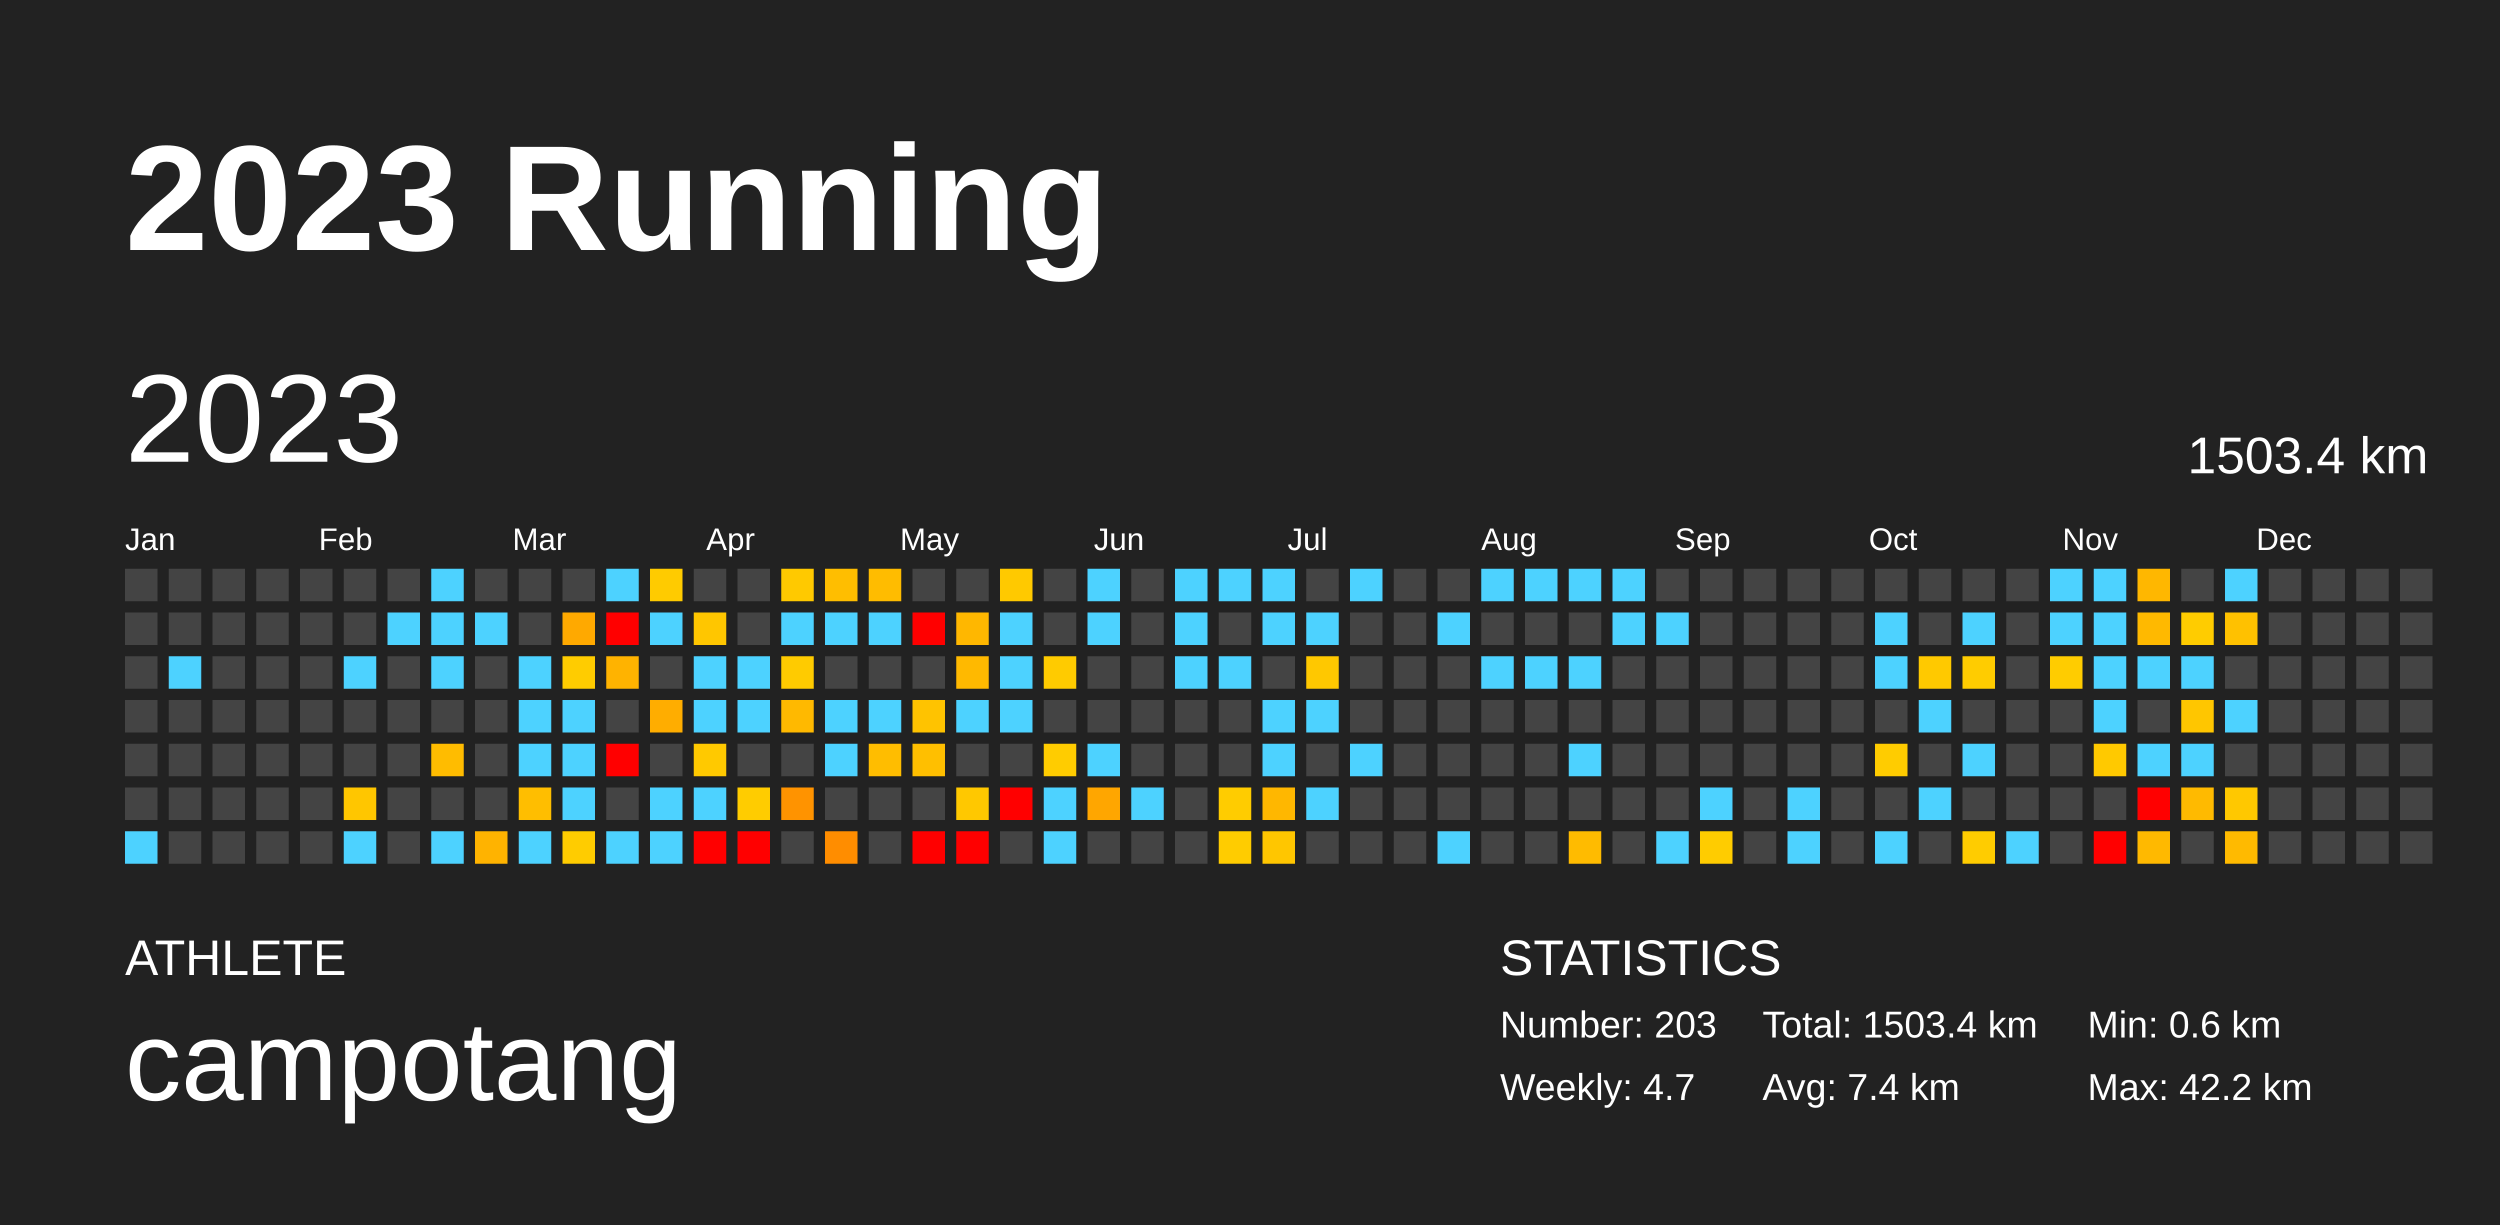
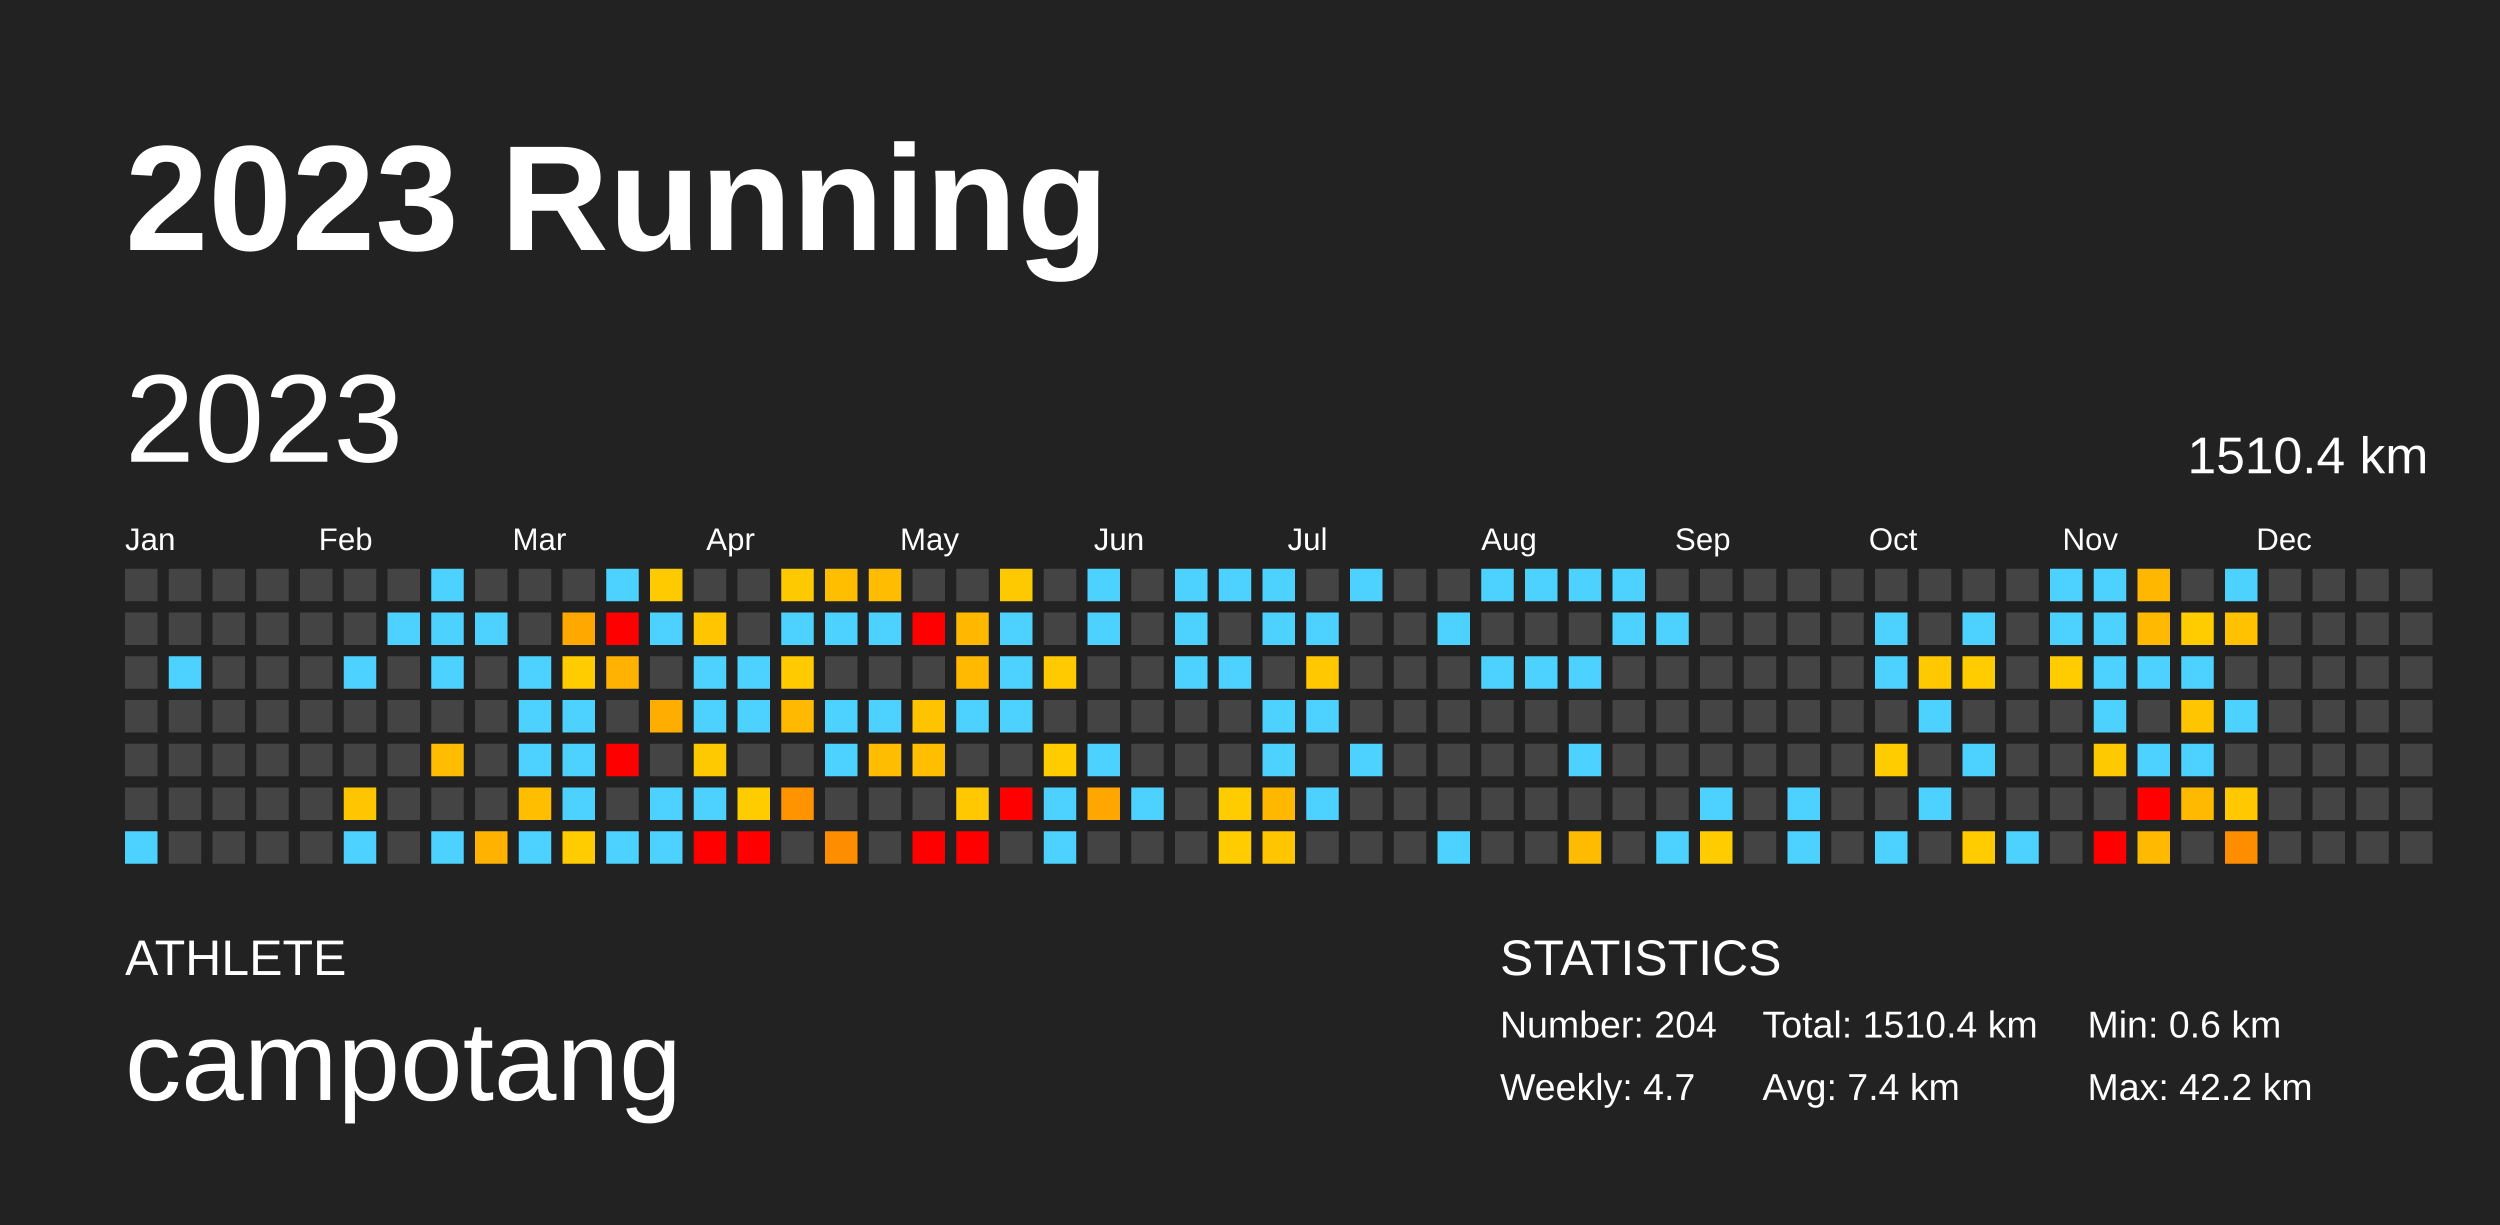
<svg xmlns="http://www.w3.org/2000/svg" baseProfile="full" height="98mm" version="1.1" viewBox="0,0,200,98" width="200mm">
  <defs />
  <rect fill="#222222" height="98" width="200" x="0" y="0" />
  <text fill="#FFFFFF" style="font-size:12px; font-family:Arial; font-weight:bold;" x="10" y="20">2023 Running</text>
  <text fill="#FFFFFF" style="font-size:4px; font-family:Arial" x="10" y="78">ATHLETE</text>
  <text fill="#FFFFFF" style="font-size:9px; font-family:Arial" x="10" y="88">campotang</text>
  <text fill="#FFFFFF" style="font-size:4px; font-family:Arial" x="120" y="78">STATISTICS</text>
-   <text fill="#FFFFFF" style="font-size:3px; font-family:Arial" x="120" y="83">Number: 203</text>
+   <text fill="#FFFFFF" style="font-size:3px; font-family:Arial" x="120" y="83">Number: 204</text>
  <text fill="#FFFFFF" style="font-size:3px; font-family:Arial" x="120" y="88">Weekly: 4.7</text>
-   <text fill="#FFFFFF" style="font-size:3px; font-family:Arial" x="141" y="83">Total: 1503.4 km</text>
+   <text fill="#FFFFFF" style="font-size:3px; font-family:Arial" x="141" y="83">Total: 1510.4 km</text>
  <text fill="#FFFFFF" style="font-size:3px; font-family:Arial" x="141" y="88">Avg: 7.4 km</text>
  <text fill="#FFFFFF" style="font-size:3px; font-family:Arial" x="167" y="83">Min: 0.6 km</text>
  <text fill="#FFFFFF" style="font-size:3px; font-family:Arial" x="167" y="88">Max: 42.2 km</text>
  <text dominant-baseline="hanging" fill="#FFFFFF" style="font-size:10.0px; font-family:Arial;" x="10" y="30">2023</text>
-   <text dominant-baseline="hanging" fill="#FFFFFF" style="font-size:4.125px; font-family:Arial;" x="175" y="35">1503.4 km</text>
+   <text dominant-baseline="hanging" fill="#FFFFFF" style="font-size:4.125px; font-family:Arial;" x="175" y="35">1510.4 km</text>
  <text fill="#FFFFFF" style="font-size:2.5px; font-family:Arial" x="10.0" y="44">Jan</text>
  <text fill="#FFFFFF" style="font-size:2.5px; font-family:Arial" x="25.5" y="44">Feb</text>
  <text fill="#FFFFFF" style="font-size:2.5px; font-family:Arial" x="41.0" y="44">Mar</text>
  <text fill="#FFFFFF" style="font-size:2.5px; font-family:Arial" x="56.5" y="44">Apr</text>
  <text fill="#FFFFFF" style="font-size:2.5px; font-family:Arial" x="72.0" y="44">May</text>
  <text fill="#FFFFFF" style="font-size:2.5px; font-family:Arial" x="87.5" y="44">Jun</text>
  <text fill="#FFFFFF" style="font-size:2.5px; font-family:Arial" x="103.0" y="44">Jul</text>
  <text fill="#FFFFFF" style="font-size:2.5px; font-family:Arial" x="118.5" y="44">Aug</text>
  <text fill="#FFFFFF" style="font-size:2.5px; font-family:Arial" x="134.0" y="44">Sep</text>
  <text fill="#FFFFFF" style="font-size:2.5px; font-family:Arial" x="149.5" y="44">Oct</text>
  <text fill="#FFFFFF" style="font-size:2.5px; font-family:Arial" x="165.0" y="44">Nov</text>
  <text fill="#FFFFFF" style="font-size:2.5px; font-family:Arial" x="180.5" y="44">Dec</text>
  <rect fill="#444444" height="2.6" width="2.6" x="10.0" y="45.5" />
  <rect fill="#444444" height="2.6" width="2.6" x="10.0" y="49.0" />
  <rect fill="#444444" height="2.6" width="2.6" x="10.0" y="52.5" />
  <rect fill="#444444" height="2.6" width="2.6" x="10.0" y="56.0" />
  <rect fill="#444444" height="2.6" width="2.6" x="10.0" y="59.5" />
  <rect fill="#444444" height="2.6" width="2.6" x="10.0" y="63.0" />
  <rect fill="#4dd2ff" height="2.6" width="2.6" x="10.0" y="66.5" />
  <rect fill="#444444" height="2.6" width="2.6" x="13.5" y="45.5" />
  <rect fill="#444444" height="2.6" width="2.6" x="13.5" y="49.0" />
  <rect fill="#4dd2ff" height="2.6" width="2.6" x="13.5" y="52.5" />
  <rect fill="#444444" height="2.6" width="2.6" x="13.5" y="56.0" />
  <rect fill="#444444" height="2.6" width="2.6" x="13.5" y="59.5" />
  <rect fill="#444444" height="2.6" width="2.6" x="13.5" y="63.0" />
  <rect fill="#444444" height="2.6" width="2.6" x="13.5" y="66.5" />
  <rect fill="#444444" height="2.6" width="2.6" x="17.0" y="45.5" />
  <rect fill="#444444" height="2.6" width="2.6" x="17.0" y="49.0" />
  <rect fill="#444444" height="2.6" width="2.6" x="17.0" y="52.5" />
  <rect fill="#444444" height="2.6" width="2.6" x="17.0" y="56.0" />
  <rect fill="#444444" height="2.6" width="2.6" x="17.0" y="59.5" />
  <rect fill="#444444" height="2.6" width="2.6" x="17.0" y="63.0" />
  <rect fill="#444444" height="2.6" width="2.6" x="17.0" y="66.5" />
  <rect fill="#444444" height="2.6" width="2.6" x="20.5" y="45.5" />
  <rect fill="#444444" height="2.6" width="2.6" x="20.5" y="49.0" />
  <rect fill="#444444" height="2.6" width="2.6" x="20.5" y="52.5" />
  <rect fill="#444444" height="2.6" width="2.6" x="20.5" y="56.0" />
  <rect fill="#444444" height="2.6" width="2.6" x="20.5" y="59.5" />
  <rect fill="#444444" height="2.6" width="2.6" x="20.5" y="63.0" />
  <rect fill="#444444" height="2.6" width="2.6" x="20.5" y="66.5" />
  <rect fill="#444444" height="2.6" width="2.6" x="24.0" y="45.5" />
  <rect fill="#444444" height="2.6" width="2.6" x="24.0" y="49.0" />
  <rect fill="#444444" height="2.6" width="2.6" x="24.0" y="52.5" />
  <rect fill="#444444" height="2.6" width="2.6" x="24.0" y="56.0" />
  <rect fill="#444444" height="2.6" width="2.6" x="24.0" y="59.5" />
  <rect fill="#444444" height="2.6" width="2.6" x="24.0" y="63.0" />
  <rect fill="#444444" height="2.6" width="2.6" x="24.0" y="66.5" />
  <rect fill="#444444" height="2.6" width="2.6" x="27.5" y="45.5" />
  <rect fill="#444444" height="2.6" width="2.6" x="27.5" y="49.0" />
  <rect fill="#4dd2ff" height="2.6" width="2.6" x="27.5" y="52.5" />
  <rect fill="#444444" height="2.6" width="2.6" x="27.5" y="56.0" />
  <rect fill="#444444" height="2.6" width="2.6" x="27.5" y="59.5" />
  <rect fill="#ffc600" height="2.6" width="2.6" x="27.5" y="63.0" />
  <rect fill="#4dd2ff" height="2.6" width="2.6" x="27.5" y="66.5" />
  <rect fill="#444444" height="2.6" width="2.6" x="31.0" y="45.5" />
  <rect fill="#4dd2ff" height="2.6" width="2.6" x="31.0" y="49.0" />
  <rect fill="#444444" height="2.6" width="2.6" x="31.0" y="52.5" />
  <rect fill="#444444" height="2.6" width="2.6" x="31.0" y="56.0" />
  <rect fill="#444444" height="2.6" width="2.6" x="31.0" y="59.5" />
  <rect fill="#444444" height="2.6" width="2.6" x="31.0" y="63.0" />
  <rect fill="#444444" height="2.6" width="2.6" x="31.0" y="66.5" />
  <rect fill="#4dd2ff" height="2.6" width="2.6" x="34.5" y="45.5" />
  <rect fill="#4dd2ff" height="2.6" width="2.6" x="34.5" y="49.0" />
  <rect fill="#4dd2ff" height="2.6" width="2.6" x="34.5" y="52.5" />
  <rect fill="#444444" height="2.6" width="2.6" x="34.5" y="56.0" />
  <rect fill="#ffbc00" height="2.6" width="2.6" x="34.5" y="59.5" />
  <rect fill="#444444" height="2.6" width="2.6" x="34.5" y="63.0" />
  <rect fill="#4dd2ff" height="2.6" width="2.6" x="34.5" y="66.5" />
  <rect fill="#444444" height="2.6" width="2.6" x="38.0" y="45.5" />
  <rect fill="#4dd2ff" height="2.6" width="2.6" x="38.0" y="49.0" />
  <rect fill="#444444" height="2.6" width="2.6" x="38.0" y="52.5" />
  <rect fill="#444444" height="2.6" width="2.6" x="38.0" y="56.0" />
  <rect fill="#444444" height="2.6" width="2.6" x="38.0" y="59.5" />
  <rect fill="#444444" height="2.6" width="2.6" x="38.0" y="63.0" />
  <rect fill="#ffb300" height="2.6" width="2.6" x="38.0" y="66.5" />
  <rect fill="#444444" height="2.6" width="2.6" x="41.5" y="45.5" />
  <rect fill="#444444" height="2.6" width="2.6" x="41.5" y="49.0" />
  <rect fill="#4dd2ff" height="2.6" width="2.6" x="41.5" y="52.5" />
  <rect fill="#4dd2ff" height="2.6" width="2.6" x="41.5" y="56.0" />
  <rect fill="#4dd2ff" height="2.6" width="2.6" x="41.5" y="59.5" />
  <rect fill="#ffbe00" height="2.6" width="2.6" x="41.5" y="63.0" />
  <rect fill="#4dd2ff" height="2.6" width="2.6" x="41.5" y="66.5" />
  <rect fill="#444444" height="2.6" width="2.6" x="45.0" y="45.5" />
  <rect fill="#ffa900" height="2.6" width="2.6" x="45.0" y="49.0" />
  <rect fill="#ffcc00" height="2.6" width="2.6" x="45.0" y="52.5" />
  <rect fill="#4dd2ff" height="2.6" width="2.6" x="45.0" y="56.0" />
  <rect fill="#4dd2ff" height="2.6" width="2.6" x="45.0" y="59.5" />
  <rect fill="#4dd2ff" height="2.6" width="2.6" x="45.0" y="63.0" />
  <rect fill="#ffcc00" height="2.6" width="2.6" x="45.0" y="66.5" />
  <rect fill="#4dd2ff" height="2.6" width="2.6" x="48.5" y="45.5" />
  <rect fill="red" height="2.6" width="2.6" x="48.5" y="49.0" />
  <rect fill="#ffb300" height="2.6" width="2.6" x="48.5" y="52.5" />
  <rect fill="#444444" height="2.6" width="2.6" x="48.5" y="56.0" />
  <rect fill="red" height="2.6" width="2.6" x="48.5" y="59.5" />
  <rect fill="#444444" height="2.6" width="2.6" x="48.5" y="63.0" />
  <rect fill="#4dd2ff" height="2.6" width="2.6" x="48.5" y="66.5" />
  <rect fill="#ffcb00" height="2.6" width="2.6" x="52.0" y="45.5" />
  <rect fill="#4dd2ff" height="2.6" width="2.6" x="52.0" y="49.0" />
  <rect fill="#444444" height="2.6" width="2.6" x="52.0" y="52.5" />
  <rect fill="#ffad00" height="2.6" width="2.6" x="52.0" y="56.0" />
  <rect fill="#444444" height="2.6" width="2.6" x="52.0" y="59.5" />
  <rect fill="#4dd2ff" height="2.6" width="2.6" x="52.0" y="63.0" />
  <rect fill="#4dd2ff" height="2.6" width="2.6" x="52.0" y="66.5" />
  <rect fill="#444444" height="2.6" width="2.6" x="55.5" y="45.5" />
  <rect fill="#ffc600" height="2.6" width="2.6" x="55.5" y="49.0" />
  <rect fill="#4dd2ff" height="2.6" width="2.6" x="55.5" y="52.5" />
  <rect fill="#4dd2ff" height="2.6" width="2.6" x="55.5" y="56.0" />
  <rect fill="#ffc900" height="2.6" width="2.6" x="55.5" y="59.5" />
  <rect fill="#4dd2ff" height="2.6" width="2.6" x="55.5" y="63.0" />
  <rect fill="red" height="2.6" width="2.6" x="55.5" y="66.5" />
  <rect fill="#444444" height="2.6" width="2.6" x="59.0" y="45.5" />
  <rect fill="#444444" height="2.6" width="2.6" x="59.0" y="49.0" />
  <rect fill="#4dd2ff" height="2.6" width="2.6" x="59.0" y="52.5" />
  <rect fill="#4dd2ff" height="2.6" width="2.6" x="59.0" y="56.0" />
  <rect fill="#444444" height="2.6" width="2.6" x="59.0" y="59.5" />
  <rect fill="#ffcc00" height="2.6" width="2.6" x="59.0" y="63.0" />
  <rect fill="red" height="2.6" width="2.6" x="59.0" y="66.5" />
  <rect fill="#ffc900" height="2.6" width="2.6" x="62.5" y="45.5" />
  <rect fill="#4dd2ff" height="2.6" width="2.6" x="62.5" y="49.0" />
  <rect fill="#ffcb00" height="2.6" width="2.6" x="62.5" y="52.5" />
  <rect fill="#ffb900" height="2.6" width="2.6" x="62.5" y="56.0" />
  <rect fill="#444444" height="2.6" width="2.6" x="62.5" y="59.5" />
  <rect fill="#ff9300" height="2.6" width="2.6" x="62.5" y="63.0" />
  <rect fill="#444444" height="2.6" width="2.6" x="62.5" y="66.5" />
  <rect fill="#ffbe00" height="2.6" width="2.6" x="66.0" y="45.5" />
  <rect fill="#4dd2ff" height="2.6" width="2.6" x="66.0" y="49.0" />
  <rect fill="#444444" height="2.6" width="2.6" x="66.0" y="52.5" />
  <rect fill="#4dd2ff" height="2.6" width="2.6" x="66.0" y="56.0" />
  <rect fill="#4dd2ff" height="2.6" width="2.6" x="66.0" y="59.5" />
  <rect fill="#444444" height="2.6" width="2.6" x="66.0" y="63.0" />
  <rect fill="#ff8d00" height="2.6" width="2.6" x="66.0" y="66.5" />
  <rect fill="#ffbc00" height="2.6" width="2.6" x="69.5" y="45.5" />
  <rect fill="#4dd2ff" height="2.6" width="2.6" x="69.5" y="49.0" />
  <rect fill="#444444" height="2.6" width="2.6" x="69.5" y="52.5" />
  <rect fill="#4dd2ff" height="2.6" width="2.6" x="69.5" y="56.0" />
  <rect fill="#ffbd00" height="2.6" width="2.6" x="69.5" y="59.5" />
  <rect fill="#444444" height="2.6" width="2.6" x="69.5" y="63.0" />
  <rect fill="#444444" height="2.6" width="2.6" x="69.5" y="66.5" />
  <rect fill="#444444" height="2.6" width="2.6" x="73.0" y="45.5" />
  <rect fill="red" height="2.6" width="2.6" x="73.0" y="49.0" />
  <rect fill="#444444" height="2.6" width="2.6" x="73.0" y="52.5" />
  <rect fill="#ffc300" height="2.6" width="2.6" x="73.0" y="56.0" />
  <rect fill="#ffbf00" height="2.6" width="2.6" x="73.0" y="59.5" />
  <rect fill="#444444" height="2.6" width="2.6" x="73.0" y="63.0" />
  <rect fill="red" height="2.6" width="2.6" x="73.0" y="66.5" />
  <rect fill="#444444" height="2.6" width="2.6" x="76.5" y="45.5" />
  <rect fill="#ffb700" height="2.6" width="2.6" x="76.5" y="49.0" />
  <rect fill="#ffb900" height="2.6" width="2.6" x="76.5" y="52.5" />
  <rect fill="#4dd2ff" height="2.6" width="2.6" x="76.5" y="56.0" />
  <rect fill="#444444" height="2.6" width="2.6" x="76.5" y="59.5" />
  <rect fill="#ffc800" height="2.6" width="2.6" x="76.5" y="63.0" />
  <rect fill="red" height="2.6" width="2.6" x="76.5" y="66.5" />
  <rect fill="#ffc900" height="2.6" width="2.6" x="80.0" y="45.5" />
  <rect fill="#4dd2ff" height="2.6" width="2.6" x="80.0" y="49.0" />
  <rect fill="#4dd2ff" height="2.6" width="2.6" x="80.0" y="52.5" />
  <rect fill="#4dd2ff" height="2.6" width="2.6" x="80.0" y="56.0" />
  <rect fill="#444444" height="2.6" width="2.6" x="80.0" y="59.5" />
  <rect fill="red" height="2.6" width="2.6" x="80.0" y="63.0" />
  <rect fill="#444444" height="2.6" width="2.6" x="80.0" y="66.5" />
  <rect fill="#444444" height="2.6" width="2.6" x="83.5" y="45.5" />
  <rect fill="#444444" height="2.6" width="2.6" x="83.5" y="49.0" />
  <rect fill="#ffcb00" height="2.6" width="2.6" x="83.5" y="52.5" />
  <rect fill="#444444" height="2.6" width="2.6" x="83.5" y="56.0" />
  <rect fill="#ffcc00" height="2.6" width="2.6" x="83.5" y="59.5" />
  <rect fill="#4dd2ff" height="2.6" width="2.6" x="83.5" y="63.0" />
  <rect fill="#4dd2ff" height="2.6" width="2.6" x="83.5" y="66.5" />
  <rect fill="#4dd2ff" height="2.6" width="2.6" x="87.0" y="45.5" />
  <rect fill="#4dd2ff" height="2.6" width="2.6" x="87.0" y="49.0" />
  <rect fill="#444444" height="2.6" width="2.6" x="87.0" y="52.5" />
  <rect fill="#444444" height="2.6" width="2.6" x="87.0" y="56.0" />
  <rect fill="#4dd2ff" height="2.6" width="2.6" x="87.0" y="59.5" />
  <rect fill="#ffa600" height="2.6" width="2.6" x="87.0" y="63.0" />
  <rect fill="#444444" height="2.6" width="2.6" x="87.0" y="66.5" />
  <rect fill="#444444" height="2.6" width="2.6" x="90.5" y="45.5" />
  <rect fill="#444444" height="2.6" width="2.6" x="90.5" y="49.0" />
  <rect fill="#444444" height="2.6" width="2.6" x="90.5" y="52.5" />
  <rect fill="#444444" height="2.6" width="2.6" x="90.5" y="56.0" />
  <rect fill="#444444" height="2.6" width="2.6" x="90.5" y="59.5" />
  <rect fill="#4dd2ff" height="2.6" width="2.6" x="90.5" y="63.0" />
  <rect fill="#444444" height="2.6" width="2.6" x="90.5" y="66.5" />
  <rect fill="#4dd2ff" height="2.6" width="2.6" x="94.0" y="45.5" />
  <rect fill="#4dd2ff" height="2.6" width="2.6" x="94.0" y="49.0" />
  <rect fill="#4dd2ff" height="2.6" width="2.6" x="94.0" y="52.5" />
  <rect fill="#444444" height="2.6" width="2.6" x="94.0" y="56.0" />
  <rect fill="#444444" height="2.6" width="2.6" x="94.0" y="59.5" />
  <rect fill="#444444" height="2.6" width="2.6" x="94.0" y="63.0" />
  <rect fill="#444444" height="2.6" width="2.6" x="94.0" y="66.5" />
  <rect fill="#4dd2ff" height="2.6" width="2.6" x="97.5" y="45.5" />
  <rect fill="#444444" height="2.6" width="2.6" x="97.5" y="49.0" />
  <rect fill="#4dd2ff" height="2.6" width="2.6" x="97.5" y="52.5" />
  <rect fill="#444444" height="2.6" width="2.6" x="97.5" y="56.0" />
  <rect fill="#444444" height="2.6" width="2.6" x="97.5" y="59.5" />
  <rect fill="#ffcc00" height="2.6" width="2.6" x="97.5" y="63.0" />
  <rect fill="#ffcc00" height="2.6" width="2.6" x="97.5" y="66.5" />
  <rect fill="#4dd2ff" height="2.6" width="2.6" x="101.0" y="45.5" />
  <rect fill="#4dd2ff" height="2.6" width="2.6" x="101.0" y="49.0" />
  <rect fill="#444444" height="2.6" width="2.6" x="101.0" y="52.5" />
  <rect fill="#4dd2ff" height="2.6" width="2.6" x="101.0" y="56.0" />
  <rect fill="#4dd2ff" height="2.6" width="2.6" x="101.0" y="59.5" />
  <rect fill="#ffb700" height="2.6" width="2.6" x="101.0" y="63.0" />
  <rect fill="#ffc600" height="2.6" width="2.6" x="101.0" y="66.5" />
  <rect fill="#444444" height="2.6" width="2.6" x="104.5" y="45.5" />
  <rect fill="#4dd2ff" height="2.6" width="2.6" x="104.5" y="49.0" />
  <rect fill="#ffc800" height="2.6" width="2.6" x="104.5" y="52.5" />
  <rect fill="#4dd2ff" height="2.6" width="2.6" x="104.5" y="56.0" />
  <rect fill="#444444" height="2.6" width="2.6" x="104.5" y="59.5" />
  <rect fill="#4dd2ff" height="2.6" width="2.6" x="104.5" y="63.0" />
  <rect fill="#444444" height="2.6" width="2.6" x="104.5" y="66.5" />
  <rect fill="#4dd2ff" height="2.6" width="2.6" x="108.0" y="45.5" />
  <rect fill="#444444" height="2.6" width="2.6" x="108.0" y="49.0" />
  <rect fill="#444444" height="2.6" width="2.6" x="108.0" y="52.5" />
  <rect fill="#444444" height="2.6" width="2.6" x="108.0" y="56.0" />
  <rect fill="#4dd2ff" height="2.6" width="2.6" x="108.0" y="59.5" />
  <rect fill="#444444" height="2.6" width="2.6" x="108.0" y="63.0" />
  <rect fill="#444444" height="2.6" width="2.6" x="108.0" y="66.5" />
  <rect fill="#444444" height="2.6" width="2.6" x="111.5" y="45.5" />
  <rect fill="#444444" height="2.6" width="2.6" x="111.5" y="49.0" />
  <rect fill="#444444" height="2.6" width="2.6" x="111.5" y="52.5" />
  <rect fill="#444444" height="2.6" width="2.6" x="111.5" y="56.0" />
  <rect fill="#444444" height="2.6" width="2.6" x="111.5" y="59.5" />
  <rect fill="#444444" height="2.6" width="2.6" x="111.5" y="63.0" />
  <rect fill="#444444" height="2.6" width="2.6" x="111.5" y="66.5" />
  <rect fill="#444444" height="2.6" width="2.6" x="115.0" y="45.5" />
  <rect fill="#4dd2ff" height="2.6" width="2.6" x="115.0" y="49.0" />
  <rect fill="#444444" height="2.6" width="2.6" x="115.0" y="52.5" />
  <rect fill="#444444" height="2.6" width="2.6" x="115.0" y="56.0" />
  <rect fill="#444444" height="2.6" width="2.6" x="115.0" y="59.5" />
  <rect fill="#444444" height="2.6" width="2.6" x="115.0" y="63.0" />
  <rect fill="#4dd2ff" height="2.6" width="2.6" x="115.0" y="66.5" />
  <rect fill="#4dd2ff" height="2.6" width="2.6" x="118.5" y="45.5" />
  <rect fill="#444444" height="2.6" width="2.6" x="118.5" y="49.0" />
  <rect fill="#4dd2ff" height="2.6" width="2.6" x="118.5" y="52.5" />
  <rect fill="#444444" height="2.6" width="2.6" x="118.5" y="56.0" />
  <rect fill="#444444" height="2.6" width="2.6" x="118.5" y="59.5" />
  <rect fill="#444444" height="2.6" width="2.6" x="118.5" y="63.0" />
  <rect fill="#444444" height="2.6" width="2.6" x="118.5" y="66.5" />
  <rect fill="#4dd2ff" height="2.6" width="2.6" x="122.0" y="45.5" />
  <rect fill="#444444" height="2.6" width="2.6" x="122.0" y="49.0" />
  <rect fill="#4dd2ff" height="2.6" width="2.6" x="122.0" y="52.5" />
  <rect fill="#444444" height="2.6" width="2.6" x="122.0" y="56.0" />
  <rect fill="#444444" height="2.6" width="2.6" x="122.0" y="59.5" />
  <rect fill="#444444" height="2.6" width="2.6" x="122.0" y="63.0" />
  <rect fill="#444444" height="2.6" width="2.6" x="122.0" y="66.5" />
  <rect fill="#4dd2ff" height="2.6" width="2.6" x="125.5" y="45.5" />
  <rect fill="#444444" height="2.6" width="2.6" x="125.5" y="49.0" />
  <rect fill="#4dd2ff" height="2.6" width="2.6" x="125.5" y="52.5" />
  <rect fill="#444444" height="2.6" width="2.6" x="125.5" y="56.0" />
  <rect fill="#4dd2ff" height="2.6" width="2.6" x="125.5" y="59.5" />
  <rect fill="#444444" height="2.6" width="2.6" x="125.5" y="63.0" />
  <rect fill="#ffbb00" height="2.6" width="2.6" x="125.5" y="66.5" />
  <rect fill="#4dd2ff" height="2.6" width="2.6" x="129.0" y="45.5" />
  <rect fill="#4dd2ff" height="2.6" width="2.6" x="129.0" y="49.0" />
  <rect fill="#444444" height="2.6" width="2.6" x="129.0" y="52.5" />
  <rect fill="#444444" height="2.6" width="2.6" x="129.0" y="56.0" />
  <rect fill="#444444" height="2.6" width="2.6" x="129.0" y="59.5" />
  <rect fill="#444444" height="2.6" width="2.6" x="129.0" y="63.0" />
  <rect fill="#444444" height="2.6" width="2.6" x="129.0" y="66.5" />
  <rect fill="#444444" height="2.6" width="2.6" x="132.5" y="45.5" />
  <rect fill="#4dd2ff" height="2.6" width="2.6" x="132.5" y="49.0" />
  <rect fill="#444444" height="2.6" width="2.6" x="132.5" y="52.5" />
  <rect fill="#444444" height="2.6" width="2.6" x="132.5" y="56.0" />
  <rect fill="#444444" height="2.6" width="2.6" x="132.5" y="59.5" />
  <rect fill="#444444" height="2.6" width="2.6" x="132.5" y="63.0" />
  <rect fill="#4dd2ff" height="2.6" width="2.6" x="132.5" y="66.5" />
  <rect fill="#444444" height="2.6" width="2.6" x="136.0" y="45.5" />
  <rect fill="#444444" height="2.6" width="2.6" x="136.0" y="49.0" />
  <rect fill="#444444" height="2.6" width="2.6" x="136.0" y="52.5" />
  <rect fill="#444444" height="2.6" width="2.6" x="136.0" y="56.0" />
  <rect fill="#444444" height="2.6" width="2.6" x="136.0" y="59.5" />
  <rect fill="#4dd2ff" height="2.6" width="2.6" x="136.0" y="63.0" />
  <rect fill="#ffcc00" height="2.6" width="2.6" x="136.0" y="66.5" />
  <rect fill="#444444" height="2.6" width="2.6" x="139.5" y="45.5" />
  <rect fill="#444444" height="2.6" width="2.6" x="139.5" y="49.0" />
  <rect fill="#444444" height="2.6" width="2.6" x="139.5" y="52.5" />
  <rect fill="#444444" height="2.6" width="2.6" x="139.5" y="56.0" />
  <rect fill="#444444" height="2.6" width="2.6" x="139.5" y="59.5" />
  <rect fill="#444444" height="2.6" width="2.6" x="139.5" y="63.0" />
  <rect fill="#444444" height="2.6" width="2.6" x="139.5" y="66.5" />
  <rect fill="#444444" height="2.6" width="2.6" x="143.0" y="45.5" />
  <rect fill="#444444" height="2.6" width="2.6" x="143.0" y="49.0" />
  <rect fill="#444444" height="2.6" width="2.6" x="143.0" y="52.5" />
  <rect fill="#444444" height="2.6" width="2.6" x="143.0" y="56.0" />
  <rect fill="#444444" height="2.6" width="2.6" x="143.0" y="59.5" />
  <rect fill="#4dd2ff" height="2.6" width="2.6" x="143.0" y="63.0" />
  <rect fill="#4dd2ff" height="2.6" width="2.6" x="143.0" y="66.5" />
  <rect fill="#444444" height="2.6" width="2.6" x="146.5" y="45.5" />
  <rect fill="#444444" height="2.6" width="2.6" x="146.5" y="49.0" />
  <rect fill="#444444" height="2.6" width="2.6" x="146.5" y="52.5" />
  <rect fill="#444444" height="2.6" width="2.6" x="146.5" y="56.0" />
  <rect fill="#444444" height="2.6" width="2.6" x="146.5" y="59.5" />
  <rect fill="#444444" height="2.6" width="2.6" x="146.5" y="63.0" />
  <rect fill="#444444" height="2.6" width="2.6" x="146.5" y="66.5" />
  <rect fill="#444444" height="2.6" width="2.6" x="150.0" y="45.5" />
  <rect fill="#4dd2ff" height="2.6" width="2.6" x="150.0" y="49.0" />
  <rect fill="#4dd2ff" height="2.6" width="2.6" x="150.0" y="52.5" />
  <rect fill="#444444" height="2.6" width="2.6" x="150.0" y="56.0" />
  <rect fill="#ffcc00" height="2.6" width="2.6" x="150.0" y="59.5" />
  <rect fill="#444444" height="2.6" width="2.6" x="150.0" y="63.0" />
  <rect fill="#4dd2ff" height="2.6" width="2.6" x="150.0" y="66.5" />
  <rect fill="#444444" height="2.6" width="2.6" x="153.5" y="45.5" />
  <rect fill="#444444" height="2.6" width="2.6" x="153.5" y="49.0" />
  <rect fill="#ffc900" height="2.6" width="2.6" x="153.5" y="52.5" />
  <rect fill="#4dd2ff" height="2.6" width="2.6" x="153.5" y="56.0" />
  <rect fill="#444444" height="2.6" width="2.6" x="153.5" y="59.5" />
  <rect fill="#4dd2ff" height="2.6" width="2.6" x="153.5" y="63.0" />
  <rect fill="#444444" height="2.6" width="2.6" x="153.5" y="66.5" />
  <rect fill="#444444" height="2.6" width="2.6" x="157.0" y="45.5" />
  <rect fill="#4dd2ff" height="2.6" width="2.6" x="157.0" y="49.0" />
  <rect fill="#ffcc00" height="2.6" width="2.6" x="157.0" y="52.5" />
  <rect fill="#444444" height="2.6" width="2.6" x="157.0" y="56.0" />
  <rect fill="#4dd2ff" height="2.6" width="2.6" x="157.0" y="59.5" />
  <rect fill="#444444" height="2.6" width="2.6" x="157.0" y="63.0" />
  <rect fill="#ffcc00" height="2.6" width="2.6" x="157.0" y="66.5" />
  <rect fill="#444444" height="2.6" width="2.6" x="160.5" y="45.5" />
  <rect fill="#444444" height="2.6" width="2.6" x="160.5" y="49.0" />
  <rect fill="#444444" height="2.6" width="2.6" x="160.5" y="52.5" />
  <rect fill="#444444" height="2.6" width="2.6" x="160.5" y="56.0" />
  <rect fill="#444444" height="2.6" width="2.6" x="160.5" y="59.5" />
  <rect fill="#444444" height="2.6" width="2.6" x="160.5" y="63.0" />
  <rect fill="#4dd2ff" height="2.6" width="2.6" x="160.5" y="66.5" />
  <rect fill="#4dd2ff" height="2.6" width="2.6" x="164.0" y="45.5" />
  <rect fill="#4dd2ff" height="2.6" width="2.6" x="164.0" y="49.0" />
  <rect fill="#ffcc00" height="2.6" width="2.6" x="164.0" y="52.5" />
  <rect fill="#444444" height="2.6" width="2.6" x="164.0" y="56.0" />
  <rect fill="#444444" height="2.6" width="2.6" x="164.0" y="59.5" />
  <rect fill="#444444" height="2.6" width="2.6" x="164.0" y="63.0" />
  <rect fill="#444444" height="2.6" width="2.6" x="164.0" y="66.5" />
  <rect fill="#4dd2ff" height="2.6" width="2.6" x="167.5" y="45.5" />
  <rect fill="#4dd2ff" height="2.6" width="2.6" x="167.5" y="49.0" />
  <rect fill="#4dd2ff" height="2.6" width="2.6" x="167.5" y="52.5" />
  <rect fill="#4dd2ff" height="2.6" width="2.6" x="167.5" y="56.0" />
  <rect fill="#ffc900" height="2.6" width="2.6" x="167.5" y="59.5" />
  <rect fill="#444444" height="2.6" width="2.6" x="167.5" y="63.0" />
  <rect fill="red" height="2.6" width="2.6" x="167.5" y="66.5" />
  <rect fill="#ffb700" height="2.6" width="2.6" x="171.0" y="45.5" />
  <rect fill="#ffb900" height="2.6" width="2.6" x="171.0" y="49.0" />
  <rect fill="#4dd2ff" height="2.6" width="2.6" x="171.0" y="52.5" />
  <rect fill="#444444" height="2.6" width="2.6" x="171.0" y="56.0" />
  <rect fill="#4dd2ff" height="2.6" width="2.6" x="171.0" y="59.5" />
  <rect fill="red" height="2.6" width="2.6" x="171.0" y="63.0" />
  <rect fill="#ffb900" height="2.6" width="2.6" x="171.0" y="66.5" />
  <rect fill="#444444" height="2.6" width="2.6" x="174.5" y="45.5" />
  <rect fill="#ffcc00" height="2.6" width="2.6" x="174.5" y="49.0" />
  <rect fill="#4dd2ff" height="2.6" width="2.6" x="174.5" y="52.5" />
  <rect fill="#ffc600" height="2.6" width="2.6" x="174.5" y="56.0" />
  <rect fill="#4dd2ff" height="2.6" width="2.6" x="174.5" y="59.5" />
  <rect fill="#ffba00" height="2.6" width="2.6" x="174.5" y="63.0" />
  <rect fill="#444444" height="2.6" width="2.6" x="174.5" y="66.5" />
  <rect fill="#4dd2ff" height="2.6" width="2.6" x="178.0" y="45.5" />
  <rect fill="#ffc100" height="2.6" width="2.6" x="178.0" y="49.0" />
  <rect fill="#444444" height="2.6" width="2.6" x="178.0" y="52.5" />
  <rect fill="#4dd2ff" height="2.6" width="2.6" x="178.0" y="56.0" />
  <rect fill="#444444" height="2.6" width="2.6" x="178.0" y="59.5" />
  <rect fill="#ffc800" height="2.6" width="2.6" x="178.0" y="63.0" />
-   <rect fill="#ffba00" height="2.6" width="2.6" x="178.0" y="66.5" />
+   <rect fill="#ff8d00" height="2.6" width="2.6" x="178.0" y="66.5" />
  <rect fill="#444444" height="2.6" width="2.6" x="181.5" y="45.5" />
  <rect fill="#444444" height="2.6" width="2.6" x="181.5" y="49.0" />
  <rect fill="#444444" height="2.6" width="2.6" x="181.5" y="52.5" />
  <rect fill="#444444" height="2.6" width="2.6" x="181.5" y="56.0" />
  <rect fill="#444444" height="2.6" width="2.6" x="181.5" y="59.5" />
  <rect fill="#444444" height="2.6" width="2.6" x="181.5" y="63.0" />
  <rect fill="#444444" height="2.6" width="2.6" x="181.5" y="66.5" />
  <rect fill="#444444" height="2.6" width="2.6" x="185.0" y="45.5" />
  <rect fill="#444444" height="2.6" width="2.6" x="185.0" y="49.0" />
  <rect fill="#444444" height="2.6" width="2.6" x="185.0" y="52.5" />
  <rect fill="#444444" height="2.6" width="2.6" x="185.0" y="56.0" />
  <rect fill="#444444" height="2.6" width="2.6" x="185.0" y="59.5" />
  <rect fill="#444444" height="2.6" width="2.6" x="185.0" y="63.0" />
  <rect fill="#444444" height="2.6" width="2.6" x="185.0" y="66.5" />
  <rect fill="#444444" height="2.6" width="2.6" x="188.5" y="45.5" />
  <rect fill="#444444" height="2.6" width="2.6" x="188.5" y="49.0" />
  <rect fill="#444444" height="2.6" width="2.6" x="188.5" y="52.5" />
  <rect fill="#444444" height="2.6" width="2.6" x="188.5" y="56.0" />
  <rect fill="#444444" height="2.6" width="2.6" x="188.5" y="59.5" />
  <rect fill="#444444" height="2.6" width="2.6" x="188.5" y="63.0" />
  <rect fill="#444444" height="2.6" width="2.6" x="188.5" y="66.5" />
  <rect fill="#444444" height="2.6" width="2.6" x="192.0" y="45.5" />
  <rect fill="#444444" height="2.6" width="2.6" x="192.0" y="49.0" />
  <rect fill="#444444" height="2.6" width="2.6" x="192.0" y="52.5" />
  <rect fill="#444444" height="2.6" width="2.6" x="192.0" y="56.0" />
  <rect fill="#444444" height="2.6" width="2.6" x="192.0" y="59.5" />
  <rect fill="#444444" height="2.6" width="2.6" x="192.0" y="63.0" />
  <rect fill="#444444" height="2.6" width="2.6" x="192.0" y="66.5" />
</svg>
